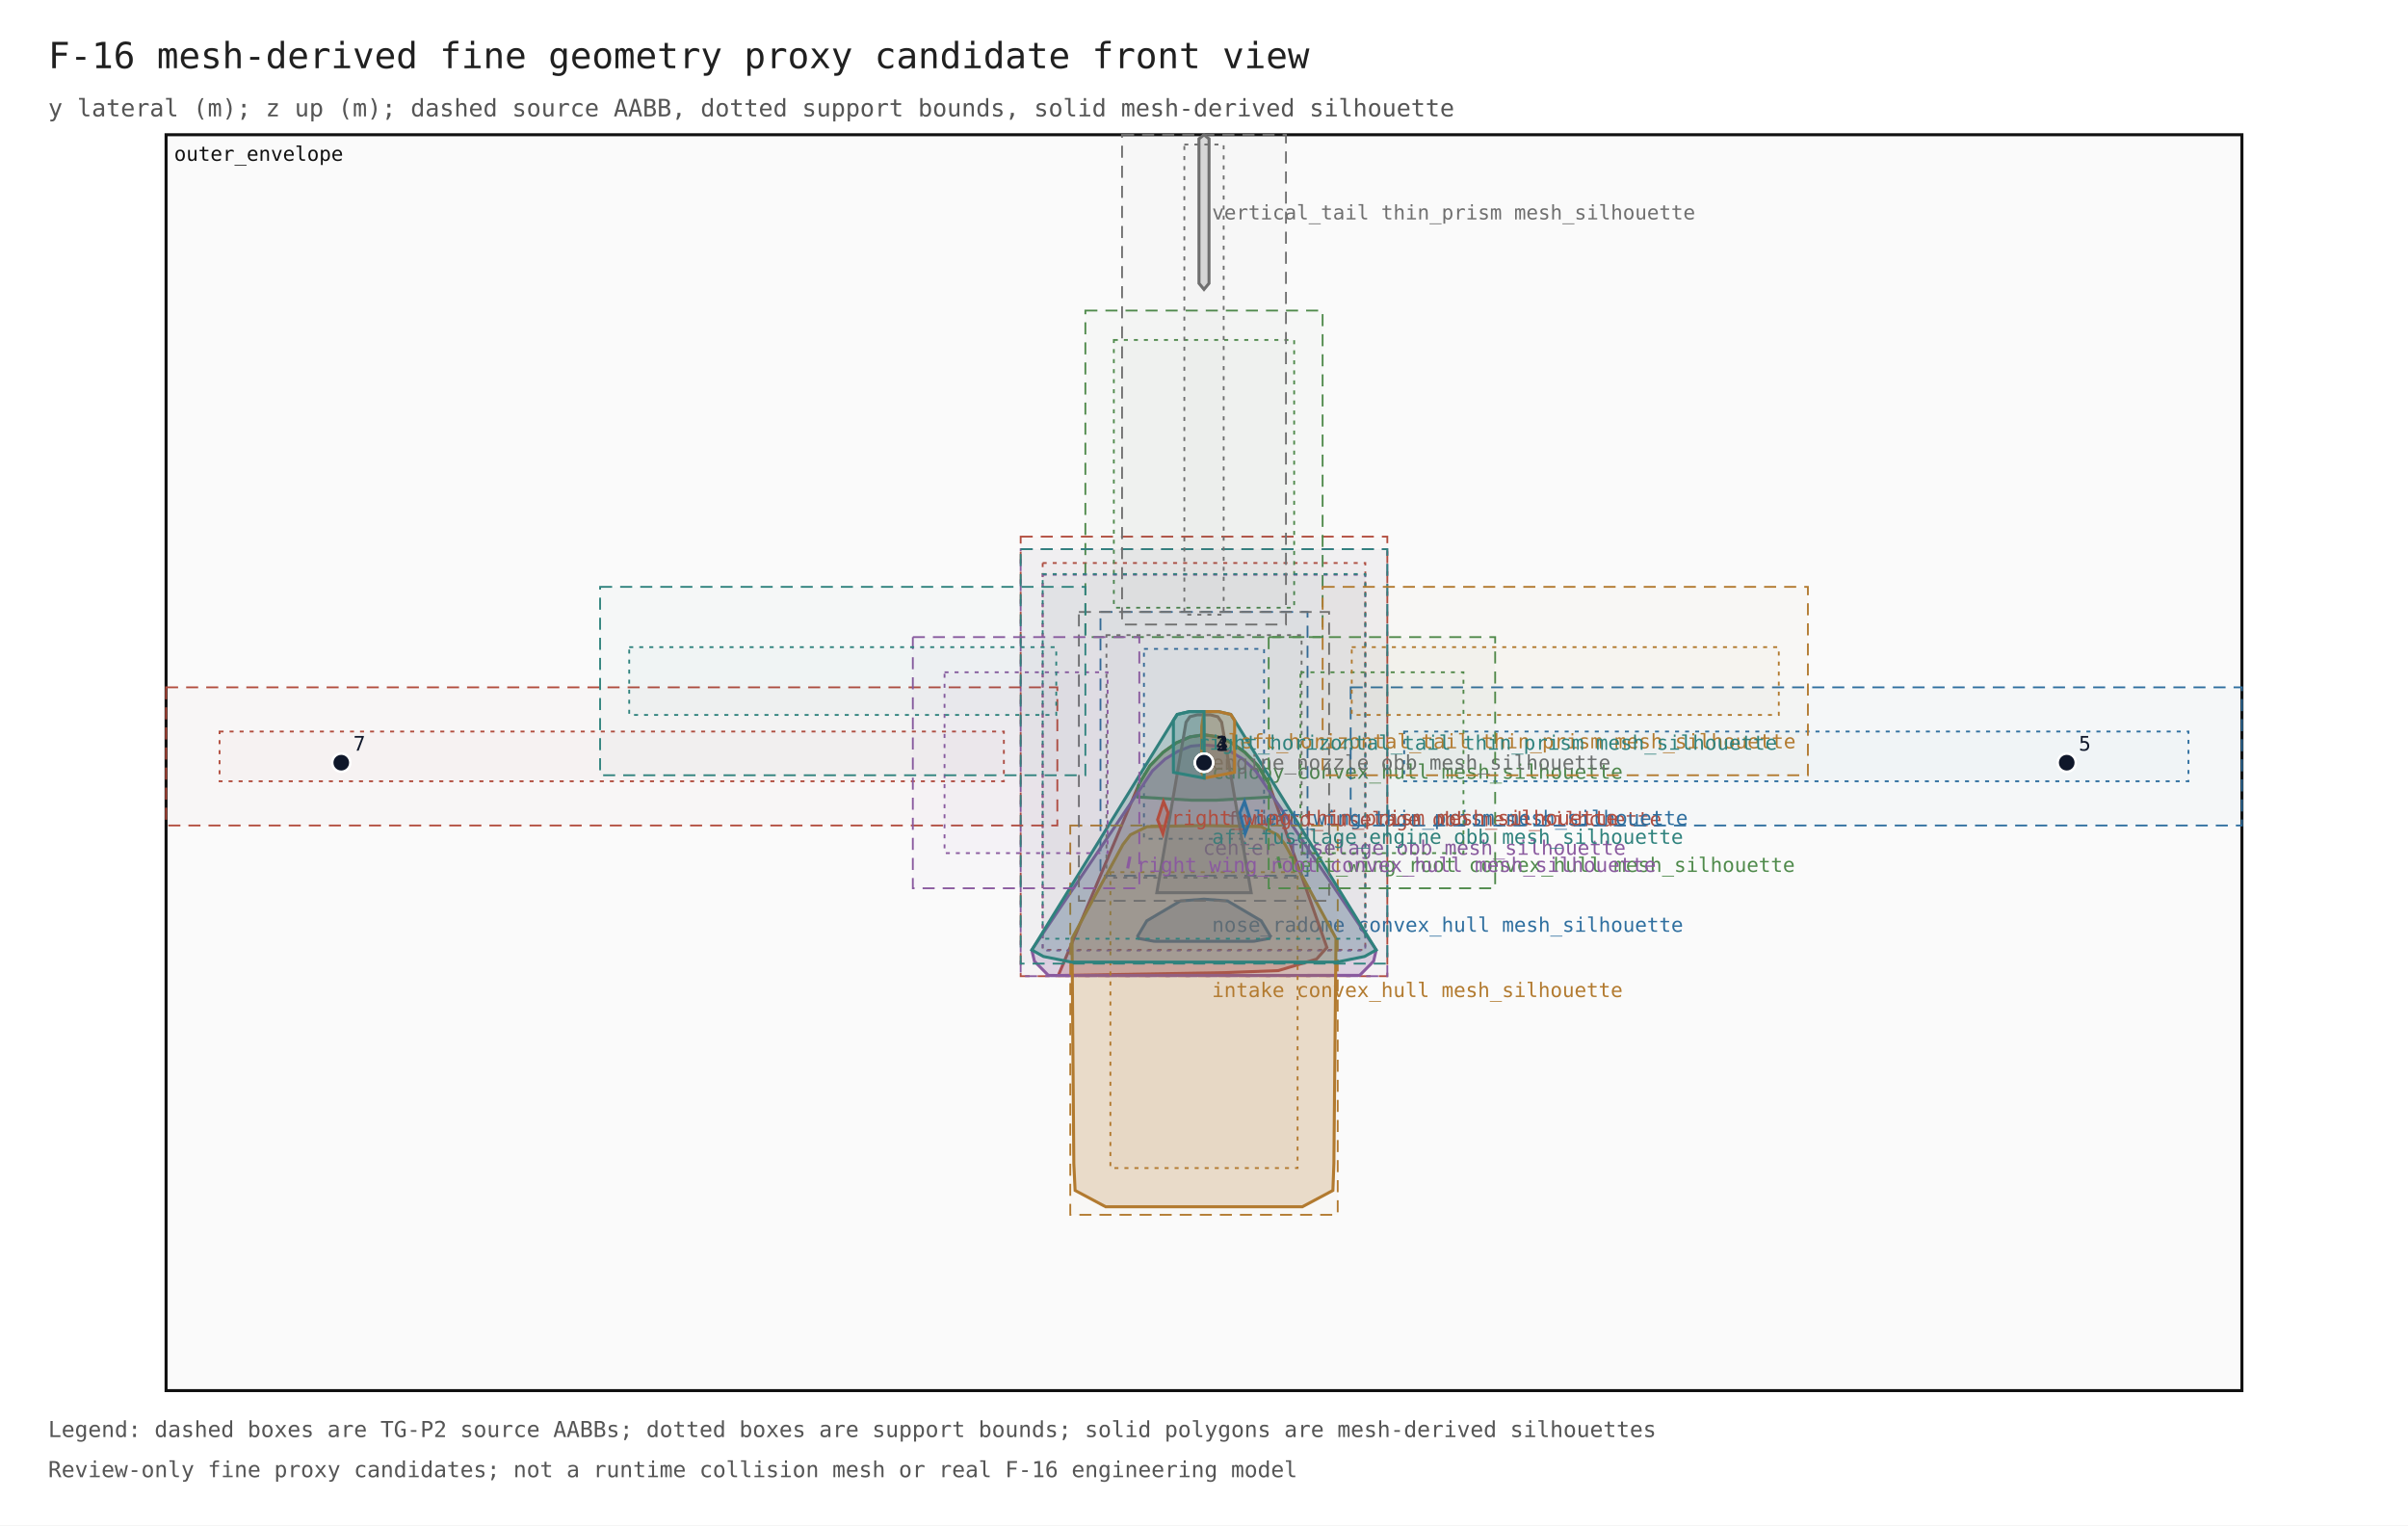
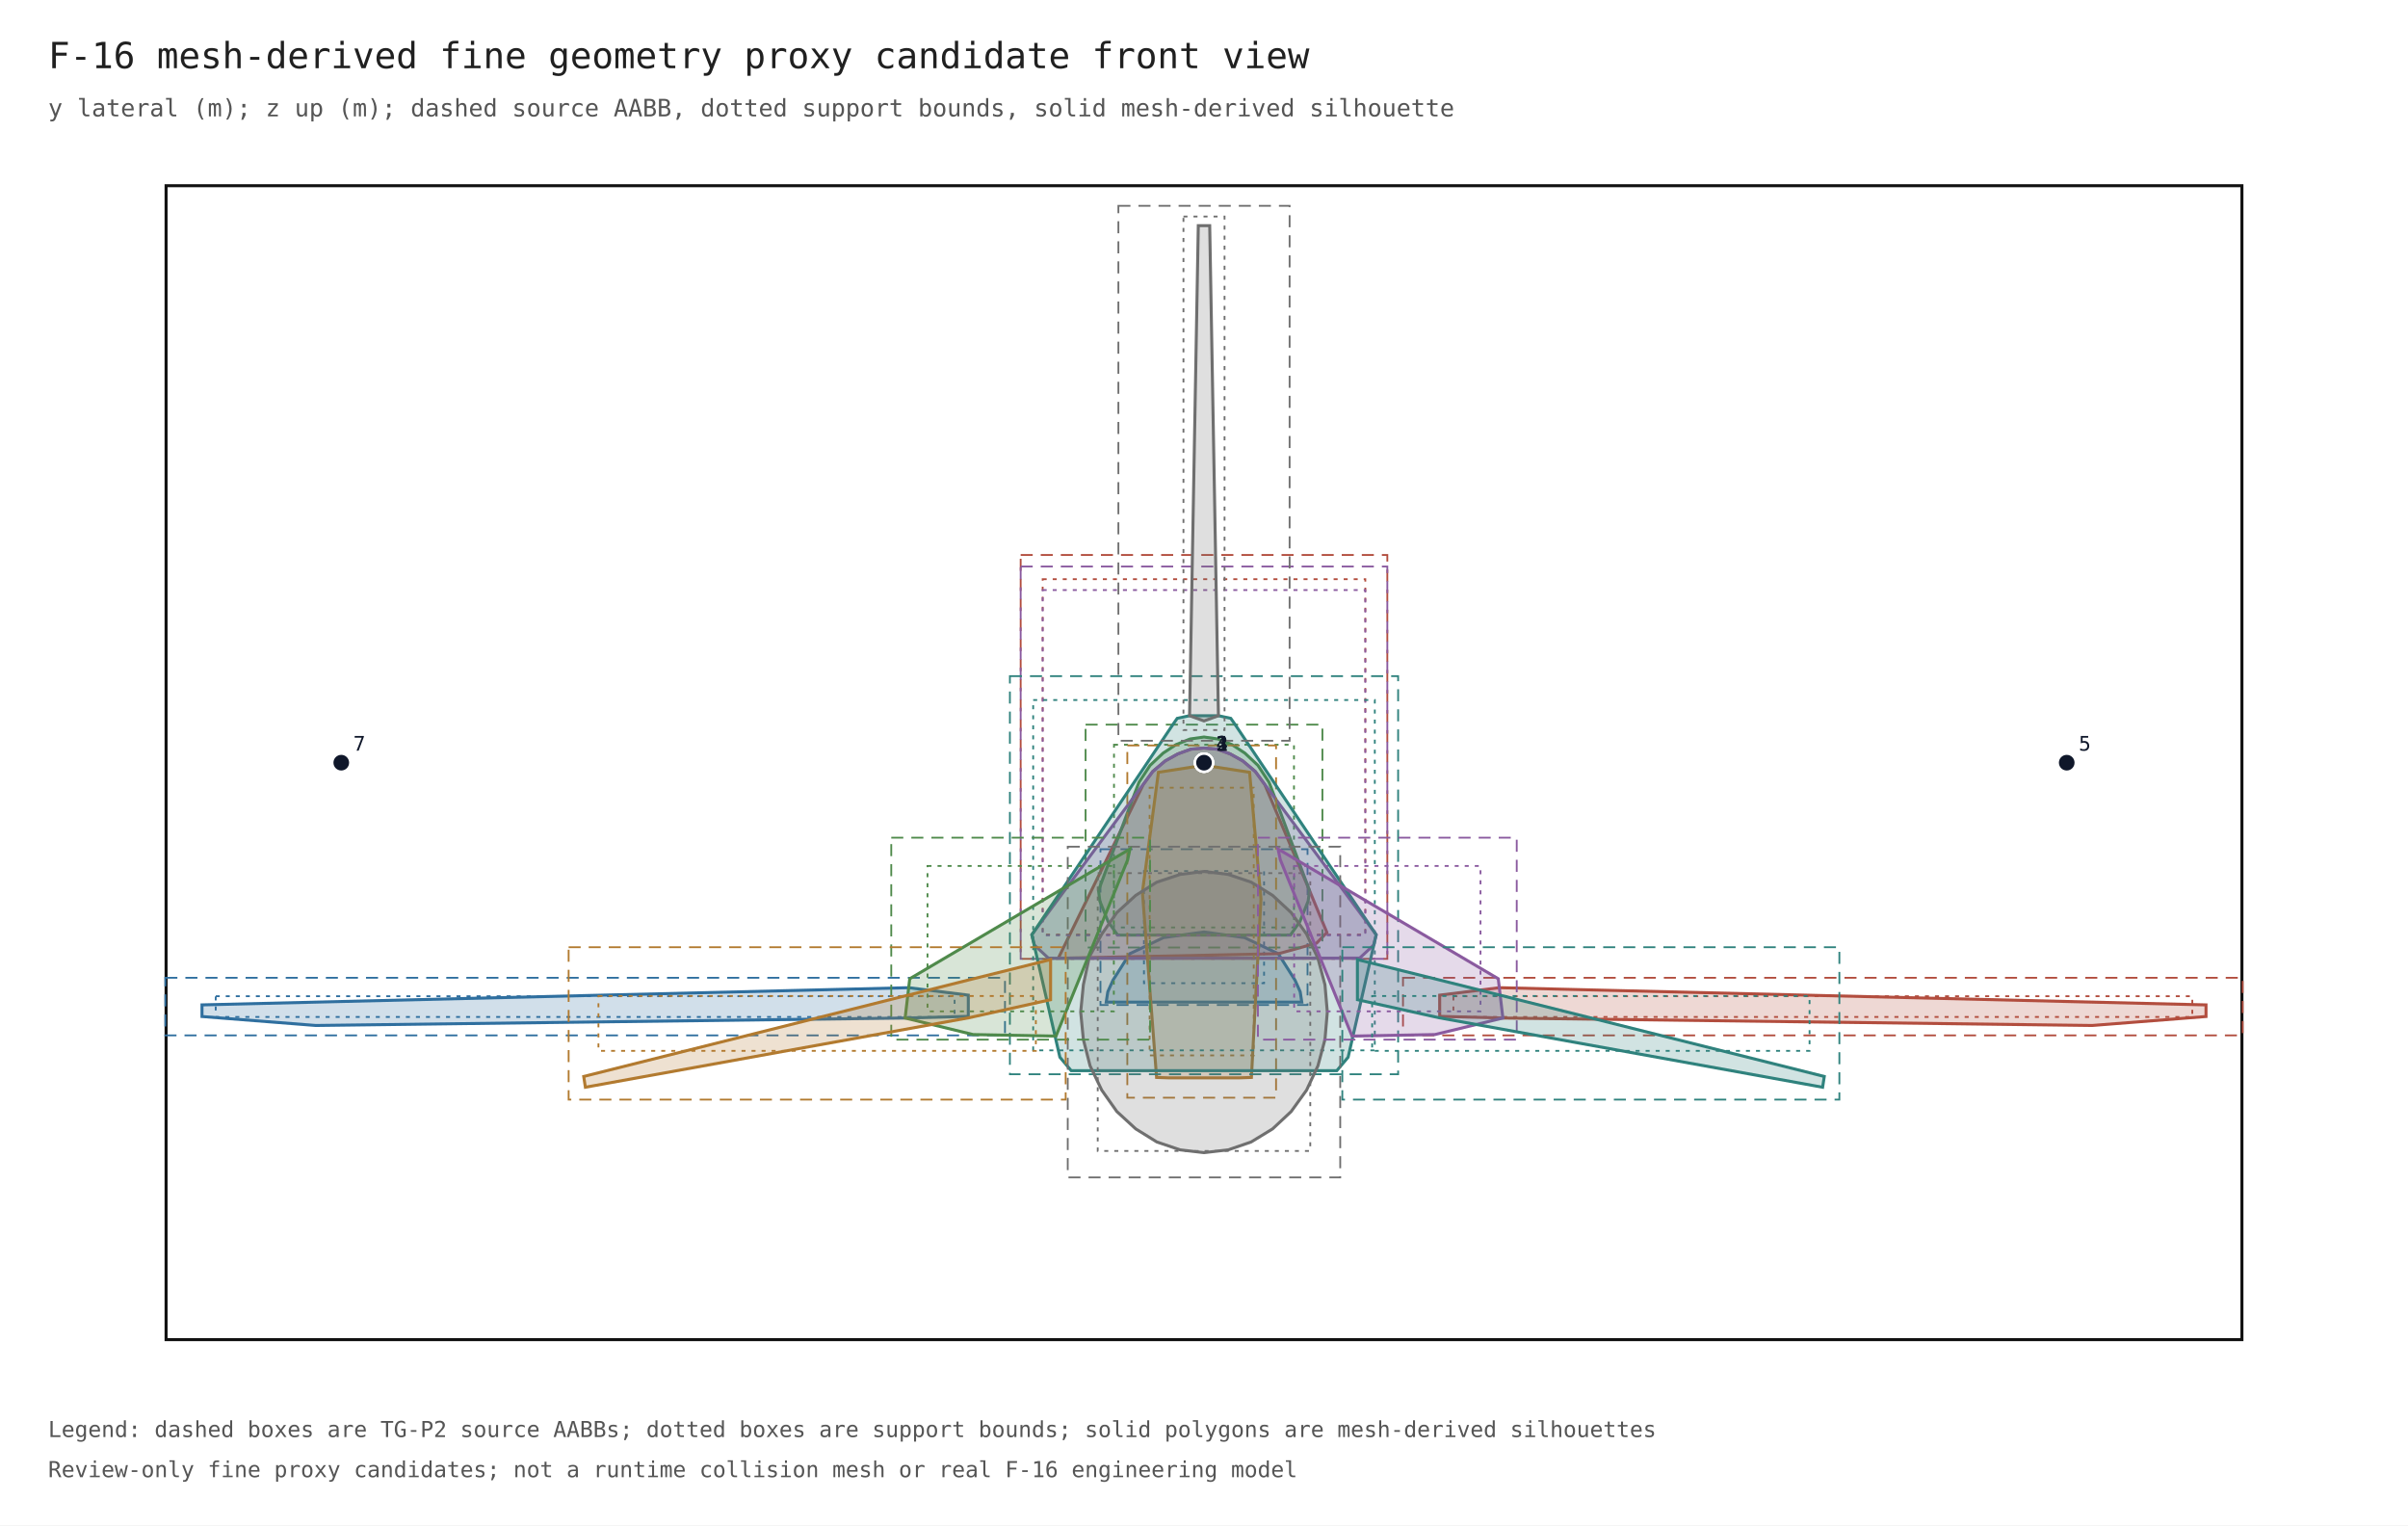
<svg xmlns="http://www.w3.org/2000/svg" width="1200" height="760" viewBox="0 0 1200 760">
  <rect x="0" y="0" width="1200" height="760" fill="#ffffff" />
  <text x="24" y="34" font-size="18" font-family="monospace" fill="#202020">F-16 mesh-derived fine geometry proxy candidate front view</text>
  <text x="24" y="58" font-size="12" font-family="monospace" fill="#555555">y lateral (m); z up (m); dashed source AABB, dotted support bounds, solid mesh-derived silhouette</text>
-   <rect x="82.76" y="67.13" width="1034.48" height="625.73" fill="#111111" fill-opacity="0.02" stroke="#111111" stroke-width="1.50" />
-   <text x="86.76" y="80.13" font-size="10" font-family="monospace" fill="#111111">outer_envelope</text>
-   <rect x="548.41" y="304.91" width="103.18" height="131.40" fill="#2f6f9f" fill-opacity="0.02" stroke="#2f6f9f" stroke-width="0.90" stroke-dasharray="6 4" />
-   <rect x="570.08" y="323.31" width="59.85" height="94.61" fill="#2f6f9f" fill-opacity="0.02" stroke="#2f6f9f" stroke-width="0.90" stroke-dasharray="2 3" />
-   <polygon points="566.98,466.37 567.45,467.57 575.00,468.97 576.24,469.02 623.76,469.02 625.00,468.97 632.55,467.57 633.02,466.37 628.50,458.78 611.76,448.89 605.88,448.44 600.00,447.99 594.12,448.44 588.24,448.89 571.50,458.78" fill="#2f6f9f" fill-opacity="0.22" stroke="#2f6f9f" stroke-width="1.50" />
-   <text x="604.00" y="464.27" font-size="10" font-family="monospace" fill="#2f6f9f">nose_radome convex_hull mesh_silhouette</text>
-   <rect x="508.64" y="267.37" width="182.72" height="219.01" fill="#b24d3e" fill-opacity="0.02" stroke="#b24d3e" stroke-width="0.90" stroke-dasharray="6 4" />
-   <rect x="519.60" y="280.51" width="160.79" height="192.73" fill="#b24d3e" fill-opacity="0.02" stroke="#b24d3e" stroke-width="0.90" stroke-dasharray="2 3" />
-   <polygon points="527.38,486.04 610.29,484.62 637.02,483.60 656.10,477.86 661.25,472.08 632.68,391.34 632.35,390.51 626.89,381.48 620.40,374.85 613.92,370.19 606.96,367.15 600.00,366.09 593.04,367.15 586.08,370.19 579.60,374.85 573.11,381.48 567.67,390.51" fill="#b24d3e" fill-opacity="0.22" stroke="#b24d3e" stroke-width="1.50" />
-   <text x="611.34" y="411.65" font-size="10" font-family="monospace" fill="#b24d3e">forward_fuselage obb mesh_silhouette</text>
-   <rect x="540.88" y="154.74" width="118.23" height="162.69" fill="#4f8a4b" fill-opacity="0.02" stroke="#4f8a4b" stroke-width="0.90" stroke-dasharray="6 4" />
-   <rect x="555.07" y="169.38" width="89.86" height="133.41" fill="#4f8a4b" fill-opacity="0.02" stroke="#4f8a4b" stroke-width="0.90" stroke-dasharray="2 3" />
-   <polygon points="567.01,393.75 567.02,397.11 594.16,398.71 605.84,398.71 633.00,397.11 633.01,393.75 632.68,391.34 632.35,390.51 626.89,381.48 620.40,374.85 613.92,370.19 606.96,367.15 600.00,366.09 593.04,367.15 586.08,370.19 579.60,374.85 573.11,381.48 567.67,390.51 567.34,391.34" fill="#4f8a4b" fill-opacity="0.22" stroke="#4f8a4b" stroke-width="1.50" />
-   <text x="604.00" y="388.01" font-size="10" font-family="monospace" fill="#4f8a4b">canopy convex_hull mesh_silhouette</text>
-   <rect x="508.64" y="273.63" width="182.72" height="212.75" fill="#8a5a9f" fill-opacity="0.02" stroke="#8a5a9f" stroke-width="0.90" stroke-dasharray="6 4" />
-   <rect x="519.60" y="286.39" width="160.79" height="187.22" fill="#8a5a9f" fill-opacity="0.02" stroke="#8a5a9f" stroke-width="0.90" stroke-dasharray="2 3" />
-   <polygon points="514.19,473.31 515.48,478.91 522.43,485.97 527.38,486.04 677.57,485.97 684.52,478.91 685.81,473.31 625.70,384.06 619.41,378.23 613.11,374.38 606.56,371.77 600.00,371.13 593.44,371.77 586.89,374.38 580.59,378.23 574.30,384.06" fill="#8a5a9f" fill-opacity="0.22" stroke="#8a5a9f" stroke-width="1.50" />
-   <text x="599.46" y="425.90" font-size="10" font-family="monospace" fill="#8a5a9f">center_fuselage obb mesh_silhouette</text>
-   <rect x="533.36" y="411.29" width="133.28" height="193.98" fill="#b27a2f" fill-opacity="0.02" stroke="#b27a2f" stroke-width="0.90" stroke-dasharray="6 4" />
-   <rect x="553.35" y="434.56" width="93.29" height="147.42" fill="#b27a2f" fill-opacity="0.02" stroke="#b27a2f" stroke-width="0.90" stroke-dasharray="2 3" />
-   <polygon points="534.23,467.52 535.12,579.72 535.76,593.12 550.96,601.25 649.04,601.25 664.24,593.12 664.73,579.72 665.77,467.52 640.44,420.82 636.68,415.94 628.40,411.87 599.66,411.29 571.60,411.87 563.32,415.94 559.56,420.82" fill="#b27a2f" fill-opacity="0.22" stroke="#b27a2f" stroke-width="1.50" />
-   <text x="603.97" y="496.78" font-size="10" font-family="monospace" fill="#b27a2f">intake convex_hull mesh_silhouette</text>
-   <rect x="508.64" y="273.63" width="182.72" height="206.49" fill="#2f827d" fill-opacity="0.02" stroke="#2f827d" stroke-width="0.90" stroke-dasharray="6 4" />
-   <rect x="519.60" y="286.01" width="160.79" height="181.71" fill="#2f827d" fill-opacity="0.02" stroke="#2f827d" stroke-width="0.90" stroke-dasharray="2 3" />
-   <polygon points="514.19,473.32 519.98,476.56 533.83,479.36 666.17,479.36 680.02,476.56 685.81,473.32 615.25,358.91 613.35,355.95 607.26,354.54 592.74,354.54 586.65,355.95 584.75,358.91" fill="#2f827d" fill-opacity="0.22" stroke="#2f827d" stroke-width="1.50" />
-   <text x="604.00" y="420.44" font-size="10" font-family="monospace" fill="#2f827d">aft_fuselage_engine obb mesh_silhouette</text>
-   <rect x="537.66" y="304.91" width="124.68" height="143.92" fill="#6f6f6f" fill-opacity="0.02" stroke="#6f6f6f" stroke-width="0.90" stroke-dasharray="6 4" />
-   <rect x="551.38" y="316.43" width="97.25" height="120.89" fill="#6f6f6f" fill-opacity="0.02" stroke="#6f6f6f" stroke-width="0.90" stroke-dasharray="2 3" />
-   <polygon points="576.49,444.79 623.51,444.79 608.79,359.82 606.86,357.09 603.07,356.13 596.77,356.13 592.97,357.09 591.05,359.82" fill="#6f6f6f" fill-opacity="0.22" stroke="#6f6f6f" stroke-width="1.50" />
-   <text x="603.94" y="383.45" font-size="10" font-family="monospace" fill="#6f6f6f">engine_nozzle obb mesh_silhouette</text>
-   <rect x="673.09" y="342.46" width="444.15" height="68.83" fill="#2f6f9f" fill-opacity="0.02" stroke="#2f6f9f" stroke-width="0.90" stroke-dasharray="6 4" />
-   <rect x="699.74" y="364.48" width="390.86" height="24.78" fill="#2f6f9f" fill-opacity="0.02" stroke="#2f6f9f" stroke-width="0.90" stroke-dasharray="2 3" />
-   <polygon points="617.86,405.02 620.47,415.42 623.13,408.44 620.19,399.35" fill="#2f6f9f" fill-opacity="0.22" stroke="#2f6f9f" stroke-width="1.50" />
-   <text x="624.41" y="411.06" font-size="10" font-family="monospace" fill="#2f6f9f">left_wing thin_prism mesh_silhouette</text>
-   <rect x="82.76" y="342.46" width="444.15" height="68.83" fill="#b24d3e" fill-opacity="0.02" stroke="#b24d3e" stroke-width="0.90" stroke-dasharray="6 4" />
-   <rect x="109.41" y="364.48" width="390.86" height="24.78" fill="#b24d3e" fill-opacity="0.02" stroke="#b24d3e" stroke-width="0.90" stroke-dasharray="2 3" />
-   <polygon points="576.87,408.44 579.53,415.42 582.14,405.02 579.81,399.35" fill="#b24d3e" fill-opacity="0.22" stroke="#b24d3e" stroke-width="1.50" />
-   <text x="583.59" y="411.06" font-size="10" font-family="monospace" fill="#b24d3e">right_wing thin_prism mesh_silhouette</text>
-   <rect x="632.24" y="317.43" width="112.86" height="125.15" fill="#4f8a4b" fill-opacity="0.02" stroke="#4f8a4b" stroke-width="0.90" stroke-dasharray="6 4" />
-   <rect x="648.04" y="334.95" width="81.26" height="90.11" fill="#4f8a4b" fill-opacity="0.02" stroke="#4f8a4b" stroke-width="0.90" stroke-dasharray="2 3" />
-   <polygon points="636.89,426.80 638.04,432.67 637.90,431.81" fill="#4f8a4b" fill-opacity="0.22" stroke="#4f8a4b" stroke-width="1.50" />
-   <text x="641.61" y="434.43" font-size="10" font-family="monospace" fill="#4f8a4b">left_wing_root convex_hull mesh_silhouette</text>
-   <rect x="454.90" y="317.43" width="112.86" height="125.15" fill="#8a5a9f" fill-opacity="0.02" stroke="#8a5a9f" stroke-width="0.90" stroke-dasharray="6 4" />
-   <rect x="470.70" y="334.95" width="81.26" height="90.11" fill="#8a5a9f" fill-opacity="0.02" stroke="#8a5a9f" stroke-width="0.90" stroke-dasharray="2 3" />
-   <polygon points="561.96,432.67 563.11,426.80 562.10,431.81" fill="#8a5a9f" fill-opacity="0.22" stroke="#8a5a9f" stroke-width="1.50" />
-   <text x="566.39" y="434.43" font-size="10" font-family="monospace" fill="#8a5a9f">right_wing_root convex_hull mesh_silhouette</text>
-   <rect x="659.12" y="292.40" width="241.83" height="93.86" fill="#b27a2f" fill-opacity="0.02" stroke="#b27a2f" stroke-width="0.90" stroke-dasharray="6 4" />
-   <rect x="673.63" y="322.43" width="212.81" height="33.79" fill="#b27a2f" fill-opacity="0.02" stroke="#b27a2f" stroke-width="0.90" stroke-dasharray="2 3" />
-   <polygon points="598.76,384.56 600.07,387.68 615.19,384.83 615.25,383.32 615.25,362.44 615.25,358.91 613.35,355.95 607.26,354.54 600.00,354.54 598.86,361.98" fill="#b27a2f" fill-opacity="0.22" stroke="#b27a2f" stroke-width="1.50" />
-   <text x="611.92" y="372.88" font-size="10" font-family="monospace" fill="#b27a2f">left_horizontal_tail thin_prism mesh_silhouette</text>
-   <rect x="299.05" y="292.40" width="241.83" height="93.86" fill="#2f827d" fill-opacity="0.02" stroke="#2f827d" stroke-width="0.90" stroke-dasharray="6 4" />
-   <rect x="313.56" y="322.43" width="212.81" height="33.79" fill="#2f827d" fill-opacity="0.02" stroke="#2f827d" stroke-width="0.90" stroke-dasharray="2 3" />
-   <polygon points="584.75,383.32 584.81,384.83 600.07,387.68 600.08,384.83 600.08,361.56 600.00,354.54 592.74,354.54 586.65,355.95 584.75,358.91" fill="#2f827d" fill-opacity="0.22" stroke="#2f827d" stroke-width="1.50" />
-   <text x="596.66" y="373.57" font-size="10" font-family="monospace" fill="#2f827d">right_horizontal_tail thin_prism mesh_silhouette</text>
-   <rect x="559.16" y="67.13" width="81.69" height="244.04" fill="#6f6f6f" fill-opacity="0.02" stroke="#6f6f6f" stroke-width="0.90" stroke-dasharray="6 4" />
-   <rect x="590.20" y="72.01" width="19.60" height="234.27" fill="#6f6f6f" fill-opacity="0.02" stroke="#6f6f6f" stroke-width="0.90" stroke-dasharray="2 3" />
-   <polygon points="597.48,69.20 597.50,141.17 600.00,144.19 602.50,141.17 602.52,69.20 600.00,67.13" fill="#6f6f6f" fill-opacity="0.22" stroke="#6f6f6f" stroke-width="1.50" />
-   <text x="604.00" y="109.34" font-size="10" font-family="monospace" fill="#6f6f6f">vertical_tail thin_prism mesh_silhouette</text>
+   <rect x="82.76" y="92.53" width="1034.48" height="574.94" fill="none" stroke="#111111" stroke-width="1.50" />
+   <rect x="548.41" y="423.12" width="103.18" height="77.62" fill="none" stroke="#2f6f9f" stroke-width="0.90" stroke-dasharray="6 4" />
+   <rect x="570.08" y="433.99" width="59.85" height="55.88" fill="none" stroke="#2f6f9f" stroke-width="0.90" stroke-dasharray="2 3" />
+   <polygon points="551.27,499.31 648.73,499.31 648.34,496.73 647.94,494.15 645.37,488.39 637.02,475.19 620.20,467.17 600.00,464.34 579.80,467.17 562.98,475.19 554.63,488.39 552.06,494.15 551.66,496.73" fill="#2f6f9f" fill-opacity="0.22" stroke="#2f6f9f" stroke-width="1.50" />
+   <rect x="508.64" y="276.51" width="182.72" height="201.23" fill="none" stroke="#b24d3e" stroke-width="0.90" stroke-dasharray="6 4" />
+   <rect x="519.60" y="288.58" width="160.79" height="177.08" fill="none" stroke="#b24d3e" stroke-width="0.90" stroke-dasharray="2 3" />
+   <polygon points="527.38,477.44 637.02,475.19 656.10,469.92 661.25,464.61 652.56,443.65 630.33,390.99 625.56,384.40 619.29,379.10 613.02,375.62 606.51,373.26 600.00,372.72 593.49,373.26 586.98,375.62 580.71,379.10 574.44,384.40 569.69,390.99" fill="#b24d3e" fill-opacity="0.22" stroke="#b24d3e" stroke-width="1.50" />
+   <rect x="540.99" y="361.05" width="118.02" height="111.04" fill="none" stroke="#4f8a4b" stroke-width="0.90" stroke-dasharray="6 4" />
+   <rect x="555.15" y="371.05" width="89.69" height="91.05" fill="none" stroke="#4f8a4b" stroke-width="0.90" stroke-dasharray="2 3" />
+   <polygon points="547.44,443.65 548.10,448.98 552.19,459.14 556.97,465.92 643.03,465.92 647.81,459.14 651.90,448.98 652.56,443.65 636.60,400.76 632.68,390.42 632.35,389.66 626.89,381.36 620.40,375.26 613.92,370.99 606.96,368.20 600.00,367.22 593.04,368.20 586.08,370.99 579.60,375.26 573.11,381.36 567.67,389.66 567.34,390.42 563.40,400.76" fill="#4f8a4b" fill-opacity="0.22" stroke="#4f8a4b" stroke-width="1.50" />
+   <rect x="508.64" y="282.26" width="182.72" height="195.48" fill="none" stroke="#8a5a9f" stroke-width="0.90" stroke-dasharray="6 4" />
+   <rect x="519.60" y="293.99" width="160.79" height="172.02" fill="none" stroke="#8a5a9f" stroke-width="0.90" stroke-dasharray="2 3" />
+   <polygon points="514.19,465.74 515.48,470.88 522.43,477.37 527.38,477.44 677.57,477.37 684.52,470.88 685.81,465.74 625.56,384.40 619.29,379.10 613.02,375.62 606.51,373.26 600.00,372.72 593.49,373.26 586.98,375.62 580.71,379.10 574.44,384.40" fill="#8a5a9f" fill-opacity="0.22" stroke="#8a5a9f" stroke-width="1.50" />
+   <rect x="561.79" y="371.41" width="74.12" height="175.51" fill="none" stroke="#b27a2f" stroke-width="0.90" stroke-dasharray="6 4" />
+   <rect x="572.90" y="392.47" width="51.89" height="133.38" fill="none" stroke="#b27a2f" stroke-width="0.90" stroke-dasharray="2 3" />
+   <polygon points="569.31,444.52 576.37,536.83 582.74,537.05 617.26,537.05 623.63,536.83 628.39,447.95 622.72,384.79 600.00,381.28 577.28,384.79" fill="#b27a2f" fill-opacity="0.22" stroke="#b27a2f" stroke-width="1.50" />
+   <rect x="503.27" y="336.88" width="193.47" height="198.36" fill="none" stroke="#2f827d" stroke-width="0.90" stroke-dasharray="6 4" />
+   <rect x="514.87" y="348.78" width="170.25" height="174.55" fill="none" stroke="#2f827d" stroke-width="0.90" stroke-dasharray="2 3" />
+   <polygon points="514.19,465.74 528.18,526.75 533.83,533.46 666.17,533.46 671.82,526.75 685.81,465.74 615.25,360.62 613.35,357.91 607.26,356.61 592.74,356.61 586.65,357.91 584.75,360.62" fill="#2f827d" fill-opacity="0.22" stroke="#2f827d" stroke-width="1.50" />
+   <rect x="532.10" y="421.86" width="135.79" height="164.78" fill="none" stroke="#6f6f6f" stroke-width="0.90" stroke-dasharray="6 4" />
+   <rect x="547.04" y="435.04" width="105.92" height="138.42" fill="none" stroke="#6f6f6f" stroke-width="0.90" stroke-dasharray="2 3" />
+   <polygon points="538.55,504.25 539.89,517.94 543.23,531.06 549.05,543.16 556.55,553.79 565.99,562.46 576.49,568.97 588.11,572.91 600.00,574.30 612.06,572.91 623.51,568.97 634.18,562.46 643.45,553.79 651.11,543.16 656.77,531.06 660.28,517.94 661.45,504.25 660.28,490.64 656.77,477.44 651.11,465.42 643.45,454.71 634.18,446.11 623.51,439.53 612.06,435.67 600.00,434.20 588.11,435.67 576.49,439.53 565.99,446.11 556.55,454.71 549.05,465.42 542.84,476.81 539.89,490.64" fill="#6f6f6f" fill-opacity="0.22" stroke="#6f6f6f" stroke-width="1.50" />
+   <rect x="82.39" y="487.17" width="418.43" height="28.70" fill="none" stroke="#2f6f9f" stroke-width="0.90" stroke-dasharray="6 4" />
+   <rect x="107.50" y="496.36" width="368.22" height="10.33" fill="none" stroke="#2f6f9f" stroke-width="0.90" stroke-dasharray="2 3" />
+   <polygon points="100.66,506.47 157.38,510.94 451.06,507.23 482.54,506.40 482.54,503.92 482.55,495.83 452.83,492.11 100.66,500.68" fill="#2f6f9f" fill-opacity="0.22" stroke="#2f6f9f" stroke-width="1.50" />
+   <rect x="699.17" y="487.17" width="418.44" height="28.70" fill="none" stroke="#b24d3e" stroke-width="0.90" stroke-dasharray="6 4" />
+   <rect x="724.28" y="496.36" width="368.23" height="10.33" fill="none" stroke="#b24d3e" stroke-width="0.90" stroke-dasharray="2 3" />
+   <polygon points="717.44,495.83 717.45,503.92 717.45,506.40 748.94,507.23 1042.62,510.94 1099.34,506.47 1099.34,500.68 747.17,492.11" fill="#b24d3e" fill-opacity="0.22" stroke="#b24d3e" stroke-width="1.50" />
+   <rect x="444.15" y="417.37" width="128.98" height="100.62" fill="none" stroke="#4f8a4b" stroke-width="0.90" stroke-dasharray="6 4" />
+   <rect x="462.21" y="431.46" width="92.86" height="72.44" fill="none" stroke="#4f8a4b" stroke-width="0.90" stroke-dasharray="2 3" />
+   <polygon points="451.06,507.23 484.96,515.46 526.23,516.23 561.96,428.40 563.11,423.00 453.36,487.65 452.83,492.11" fill="#4f8a4b" fill-opacity="0.22" stroke="#4f8a4b" stroke-width="1.50" />
+   <rect x="626.87" y="417.37" width="128.98" height="100.62" fill="none" stroke="#8a5a9f" stroke-width="0.90" stroke-dasharray="6 4" />
+   <rect x="644.93" y="431.46" width="92.86" height="72.44" fill="none" stroke="#8a5a9f" stroke-width="0.90" stroke-dasharray="2 3" />
+   <polygon points="636.89,423.00 638.04,428.40 673.77,516.23 715.04,515.46 748.94,507.23 747.17,492.11 746.64,487.65" fill="#8a5a9f" fill-opacity="0.22" stroke="#8a5a9f" stroke-width="1.50" />
+   <rect x="283.37" y="471.95" width="247.70" height="75.92" fill="none" stroke="#b27a2f" stroke-width="0.90" stroke-dasharray="6 4" />
+   <rect x="298.23" y="496.25" width="217.98" height="27.33" fill="none" stroke="#b27a2f" stroke-width="0.90" stroke-dasharray="2 3" />
+   <polygon points="290.89,536.34 291.51,540.37 291.72,541.71 482.88,507.09 523.54,498.09 523.55,478.12 482.88,488.21" fill="#b27a2f" fill-opacity="0.22" stroke="#b27a2f" stroke-width="1.50" />
+   <rect x="668.93" y="471.95" width="247.70" height="75.92" fill="none" stroke="#2f827d" stroke-width="0.90" stroke-dasharray="6 4" />
+   <rect x="683.79" y="496.25" width="217.98" height="27.33" fill="none" stroke="#2f827d" stroke-width="0.90" stroke-dasharray="2 3" />
+   <polygon points="676.45,478.12 676.46,498.09 717.12,507.09 908.28,541.71 908.49,540.37 909.11,536.34 717.12,488.21" fill="#2f827d" fill-opacity="0.22" stroke="#2f827d" stroke-width="1.50" />
+   <rect x="557.34" y="102.55" width="85.32" height="266.52" fill="none" stroke="#6f6f6f" stroke-width="0.90" stroke-dasharray="6 4" />
+   <rect x="589.76" y="107.88" width="20.48" height="255.86" fill="none" stroke="#6f6f6f" stroke-width="0.90" stroke-dasharray="2 3" />
+   <polygon points="592.81,356.61 600.00,359.20 607.19,356.61 602.84,112.42 597.16,112.42" fill="#6f6f6f" fill-opacity="0.22" stroke="#6f6f6f" stroke-width="1.50" />
  <circle cx="600.00" cy="380.00" r="4.5" fill="#0f172a" stroke="#ffffff" stroke-width="1.2" />
  <text x="606.00" y="374.00" font-size="10" font-family="monospace" fill="#0f172a">1</text>
  <circle cx="600.00" cy="380.00" r="4.5" fill="#0f172a" stroke="#ffffff" stroke-width="1.2" />
  <text x="606.00" y="374.00" font-size="10" font-family="monospace" fill="#0f172a">2</text>
  <circle cx="600.00" cy="380.00" r="4.5" fill="#0f172a" stroke="#ffffff" stroke-width="1.2" />
  <text x="606.00" y="374.00" font-size="10" font-family="monospace" fill="#0f172a">3</text>
  <circle cx="600.00" cy="380.00" r="4.5" fill="#0f172a" stroke="#ffffff" stroke-width="1.2" />
  <text x="606.00" y="374.00" font-size="10" font-family="monospace" fill="#0f172a">4</text>
  <circle cx="1029.93" cy="380.00" r="4.5" fill="#0f172a" stroke="#ffffff" stroke-width="1.2" />
  <text x="1035.93" y="374.00" font-size="10" font-family="monospace" fill="#0f172a">5</text>
  <circle cx="1244.89" cy="380.00" r="4.5" fill="#0f172a" stroke="#ffffff" stroke-width="1.2" />
  <text x="1250.89" y="374.00" font-size="10" font-family="monospace" fill="#0f172a">6</text>
  <circle cx="170.07" cy="380.00" r="4.5" fill="#0f172a" stroke="#ffffff" stroke-width="1.2" />
  <text x="176.07" y="374.00" font-size="10" font-family="monospace" fill="#0f172a">7</text>
  <circle cx="-44.89" cy="380.00" r="4.5" fill="#0f172a" stroke="#ffffff" stroke-width="1.2" />
  <text x="-38.89" y="374.00" font-size="10" font-family="monospace" fill="#0f172a">8</text>
-   <circle cx="600.00" cy="-157.07" r="4.5" fill="#0f172a" stroke="#ffffff" stroke-width="1.2" />
-   <text x="606.00" y="-163.07" font-size="10" font-family="monospace" fill="#0f172a">9</text>
-   <circle cx="600.00" cy="917.07" r="4.5" fill="#0f172a" stroke="#ffffff" stroke-width="1.2" />
-   <text x="606.00" y="911.07" font-size="10" font-family="monospace" fill="#0f172a">10</text>
+   <circle cx="600.00" cy="-113.48" r="4.5" fill="#0f172a" stroke="#ffffff" stroke-width="1.2" />
+   <text x="606.00" y="-119.48" font-size="10" font-family="monospace" fill="#0f172a">9</text>
+   <circle cx="600.00" cy="873.48" r="4.5" fill="#0f172a" stroke="#ffffff" stroke-width="1.2" />
+   <text x="606.00" y="867.48" font-size="10" font-family="monospace" fill="#0f172a">10</text>
  <text x="24" y="716" font-size="11" font-family="monospace" fill="#555555">Legend: dashed boxes are TG-P2 source AABBs; dotted boxes are support bounds; solid polygons are mesh-derived silhouettes</text>
  <text x="24" y="736" font-size="11" font-family="monospace" fill="#555555">Review-only fine proxy candidates; not a runtime collision mesh or real F-16 engineering model</text>
</svg>
